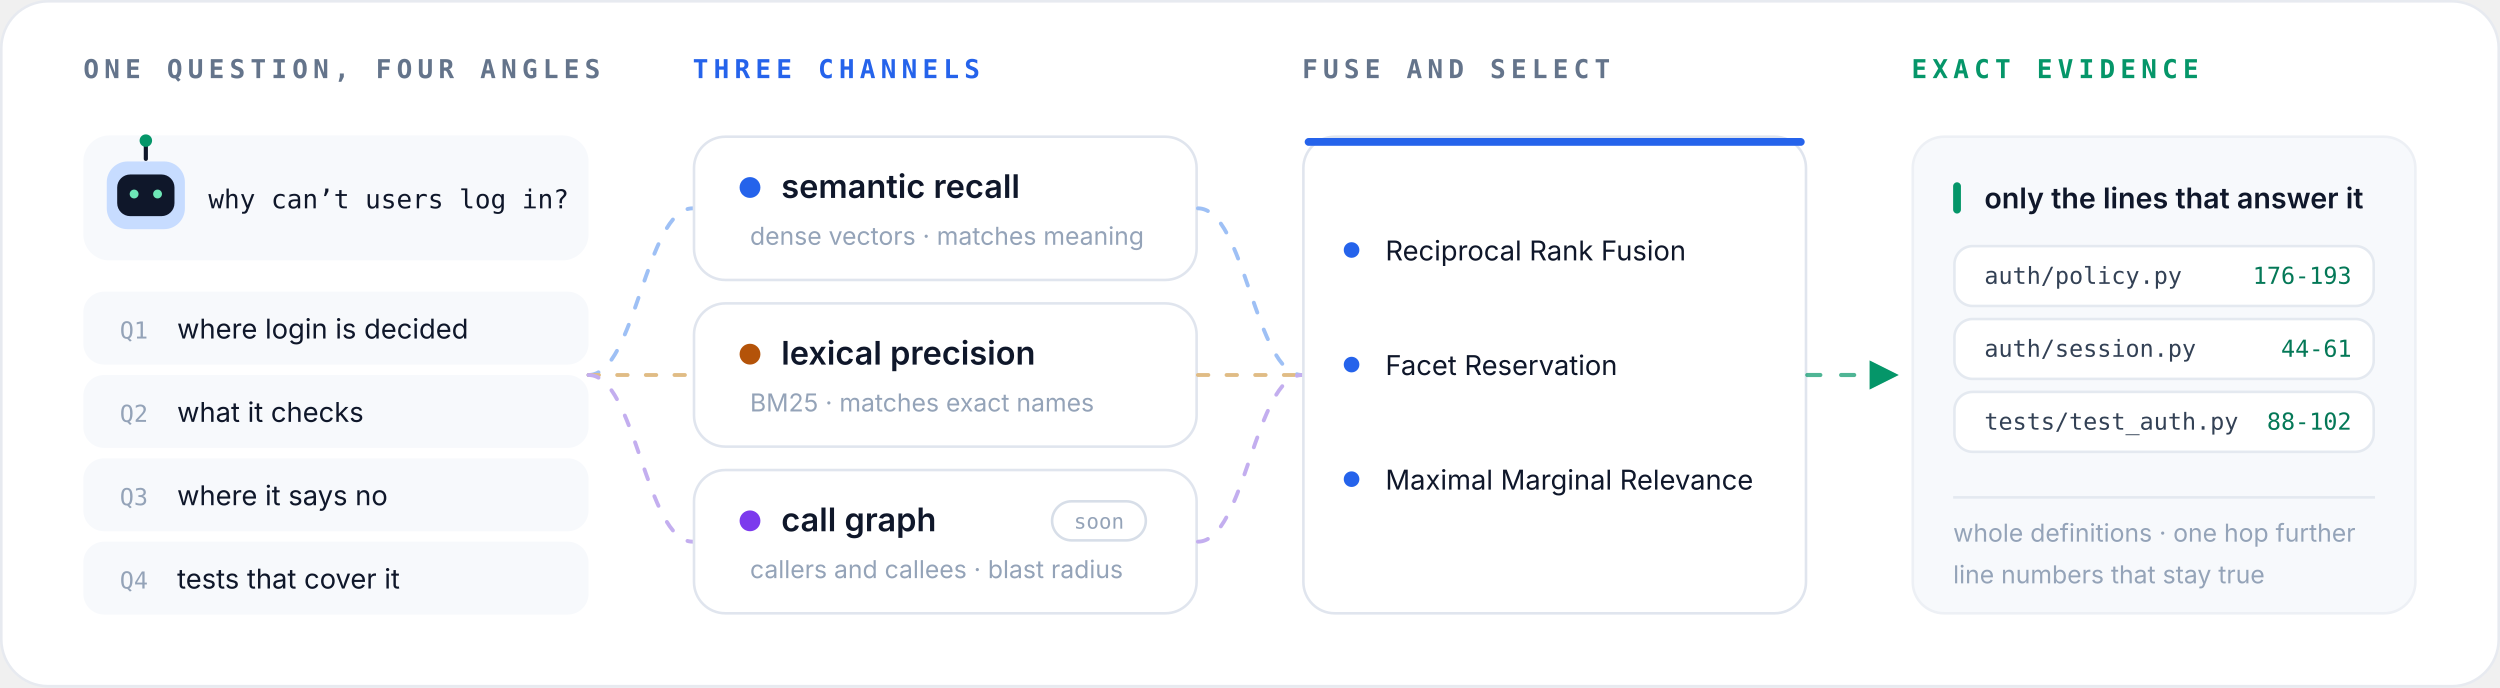
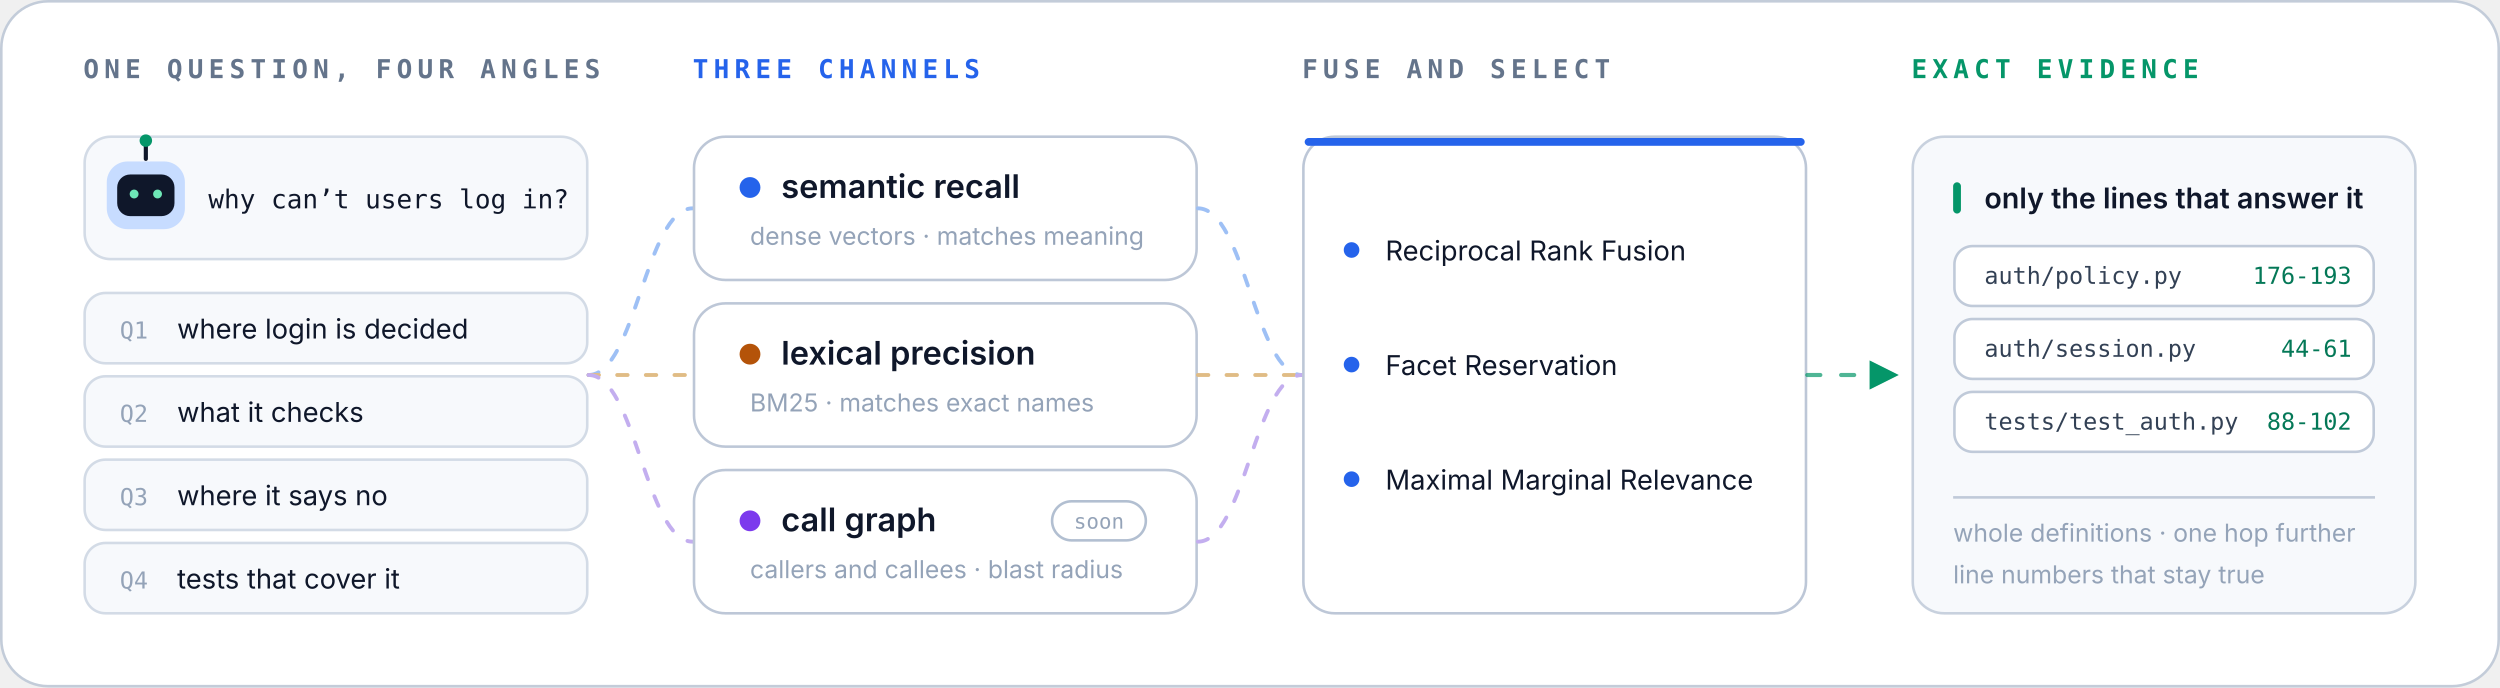
<svg xmlns="http://www.w3.org/2000/svg" viewBox="0 0 960 264" width="960" height="264" role="img" aria-label="An agent asks one plain question — why can't users log in — and Smritikosh turns it into four angles: where login is decided, what it checks, where it says no, and the tests that cover it. Each angle runs down three retrieval channels: semantic recall over dense vectors, lexical precision over BM25, and a call-graph channel that is not yet implemented. The rankings are combined by Reciprocal Rank Fusion, Facet Reservation, and Maximal Marginal Relevance, and what survives comes back as a short list of exact line ranges such as auth/policy.py 176-193 — whole definitions plus one hop further, with line numbers that stay true.">
  <defs>
    <marker id="hr-arrow" viewBox="0 0 10 10" refX="9" refY="5" markerWidth="7" markerHeight="7" orient="auto">
      <path d="M0 0 L10 5 L0 10 z" fill="#059669" />
    </marker>
    <style>
      .sans{font-family:Inter,-apple-system,BlinkMacSystemFont,"Segoe UI",Roboto,Helvetica,Arial,sans-serif}
      .mono{font-family:"JetBrains Mono",ui-monospace,SFMono-Regular,Menlo,Consolas,monospace}
      .cap{font-size:10px;letter-spacing:.2em;font-weight:700}
      .ink{fill:#0F172A}
      .mut{fill:#64748B}
      .faint{fill:#94A3B8}

      .flow  { animation: hr-dash 2.2s linear infinite; }
      .flow2 { animation: hr-dash 1.7s linear infinite; }
      @keyframes hr-dash { to { stroke-dashoffset:-22 } }

      .scan  { animation: hr-scan 2.6s ease-in-out infinite; }
      @keyframes hr-scan { 0%,100% { opacity:.3 } 50% { opacity:1 } }

      .blink { animation: hr-blink 4.4s ease-in-out infinite; transform-box:fill-box; transform-origin:center; }
      @keyframes hr-blink { 0%,88%,100% { transform:scaleY(1) } 92% { transform:scaleY(.12) } }

      .beat  { animation: hr-beat 1.4s ease-in-out infinite; transform-box:fill-box; transform-origin:center; }
      @keyframes hr-beat { 0%,100% { transform:scale(1) } 50% { transform:scale(1.35) } }

      @media (prefers-reduced-motion: reduce) {
        .flow,.flow2,.scan,.blink,.beat { animation:none }
      }
    </style>
  </defs>
-   <rect x="0.5" y="0.5" width="959" height="263" rx="18" fill="#FFFFFF" stroke="#E7EAF0" />
+   <rect x="0.5" y="0.5" width="959" height="263" rx="18" fill="#FFFFFF" stroke="#C3CCD9" />
  <g class="mono cap">
    <text x="32" y="30" fill="#64748B">ONE QUESTION, FOUR ANGLES</text>
    <text x="266" y="30" fill="#2563EB">THREE CHANNELS</text>
    <text x="500" y="30" fill="#64748B">FUSE AND SELECT</text>
    <text x="734" y="30" fill="#059669">EXACT EVIDENCE</text>
  </g>
-   <rect x="32" y="52" width="194" height="48" rx="10" fill="#F7F9FC" />
+   <rect x="32.5" y="52.5" width="193" height="47" rx="10" fill="#F7F9FC" stroke="#D3DBE6" />
  <g transform="translate(56,76)">
    <line x1="0" y1="-20" x2="0" y2="-15" stroke="#0F172A" stroke-width="1.6" stroke-linecap="round" />
    <circle class="beat" cx="0" cy="-22" r="2.4" fill="#059669" />
    <rect x="-15" y="-14" width="30" height="26" rx="8" fill="#C7DCFF" />
    <rect x="-11" y="-9" width="22" height="16" rx="5" fill="#0F172A" />
    <g fill="#6EE7B7" class="blink">
      <circle cx="-4.5" cy="-1.5" r="1.7" />
      <circle cx="4.5" cy="-1.5" r="1.7" />
    </g>
  </g>
  <text class="mono ink" x="80" y="80" font-size="10">why can’t users log in?</text>
  <g>
-     <rect x="32" y="112" width="194" height="28" rx="8" fill="#F7F9FC" />
+     <rect x="32.5" y="112.5" width="193" height="27" rx="8" fill="#F7F9FC" stroke="#D3DBE6" />
    <text class="mono faint" x="46" y="130" font-size="9">Q1</text>
    <text class="sans ink" x="68" y="130" font-size="10.5">where login is decided</text>
  </g>
  <g>
-     <rect x="32" y="144" width="194" height="28" rx="8" fill="#F7F9FC" />
+     <rect x="32.5" y="144.5" width="193" height="27" rx="8" fill="#F7F9FC" stroke="#D3DBE6" />
    <text class="mono faint" x="46" y="162" font-size="9">Q2</text>
    <text class="sans ink" x="68" y="162" font-size="10.5">what it checks</text>
  </g>
  <g>
-     <rect x="32" y="176" width="194" height="28" rx="8" fill="#F7F9FC" />
+     <rect x="32.5" y="176.5" width="193" height="27" rx="8" fill="#F7F9FC" stroke="#D3DBE6" />
    <text class="mono faint" x="46" y="194" font-size="9">Q3</text>
    <text class="sans ink" x="68" y="194" font-size="10.5">where it says no</text>
  </g>
  <g>
-     <rect x="32" y="208" width="194" height="28" rx="8" fill="#F7F9FC" />
+     <rect x="32.5" y="208.5" width="193" height="27" rx="8" fill="#F7F9FC" stroke="#D3DBE6" />
    <text class="mono faint" x="46" y="226" font-size="9">Q4</text>
    <text class="sans ink" x="68" y="226" font-size="10.5">tests that cover it</text>
  </g>
  <g fill="none" stroke-width="1.5" stroke-linecap="round" stroke-dasharray="4 7">
    <path class="flow" d="M226 144 C 244 144, 248 80, 266 80" stroke="#9EC0F5" />
    <path class="flow" d="M226 144 H 266" stroke="#E0BC85" style="animation-delay:.4s" />
    <path class="flow" d="M226 144 C 244 144, 248 208, 266 208" stroke="#C3AEEF" style="animation-delay:.8s" />
  </g>
-   <rect x="266.5" y="52.5" width="193" height="55" rx="12" fill="#FFFFFF" stroke="#E0E5EE" />
+   <rect x="266.5" y="52.5" width="193" height="55" rx="12" fill="#FFFFFF" stroke="#BDC7D7" />
  <circle cx="288" cy="72" r="4" fill="#2563EB" />
  <text class="sans ink" x="300" y="76" font-size="12.5" font-weight="600">semantic recall</text>
  <text class="sans faint" x="288" y="94" font-size="9.5">dense vectors · matches meaning</text>
-   <rect x="266.5" y="116.5" width="193" height="55" rx="12" fill="#FFFFFF" stroke="#E0E5EE" />
+   <rect x="266.5" y="116.5" width="193" height="55" rx="12" fill="#FFFFFF" stroke="#BDC7D7" />
  <circle cx="288" cy="136" r="4" fill="#B45309" />
  <text class="sans ink" x="300" y="140" font-size="12.5" font-weight="600">lexical precision</text>
  <text class="sans faint" x="288" y="158" font-size="9.5">BM25 · matches exact names</text>
-   <rect x="266.5" y="180.5" width="193" height="55" rx="12" fill="#FFFFFF" stroke="#E0E5EE" />
+   <rect x="266.5" y="180.5" width="193" height="55" rx="12" fill="#FFFFFF" stroke="#BDC7D7" />
  <circle cx="288" cy="200" r="4" fill="#7C3AED" />
  <text class="sans ink" x="300" y="204" font-size="12.5" font-weight="600">call graph</text>
-   <rect x="404" y="192.5" width="36" height="15" rx="7.5" fill="none" stroke="#D7DEE8" />
+   <rect x="404" y="192.5" width="36" height="15" rx="7.5" fill="none" stroke="#B2BFD1" />
  <text class="mono faint" x="422" y="203" font-size="8" text-anchor="middle">soon</text>
  <text class="sans faint" x="288" y="222" font-size="9.5">callers and callees · blast radius</text>
  <g fill="none" stroke-width="1.5" stroke-linecap="round" stroke-dasharray="4 7">
    <path class="flow" d="M460 80 C 478 80, 482 144, 500 144" stroke="#9EC0F5" style="animation-delay:.2s" />
    <path class="flow" d="M460 144 H 500" stroke="#E0BC85" style="animation-delay:.6s" />
    <path class="flow" d="M460 208 C 478 208, 482 144, 500 144" stroke="#C3AEEF" style="animation-delay:1s" />
  </g>
-   <rect x="500.5" y="52.5" width="193" height="183" rx="12" fill="#FFFFFF" stroke="#E0E5EE" />
+   <rect x="500.5" y="52.5" width="193" height="183" rx="12" fill="#FFFFFF" stroke="#BDC7D7" />
  <rect class="scan" x="501" y="53" width="192" height="3" rx="1.5" fill="#2563EB" />
  <circle cx="519" cy="96" r="3" fill="#2563EB" />
  <text class="sans ink" x="532" y="100" font-size="10.5">Reciprocal Rank Fusion</text>
  <circle cx="519" cy="140" r="3" fill="#2563EB" />
  <text class="sans ink" x="532" y="144" font-size="10.5">Facet Reservation</text>
  <circle cx="519" cy="184" r="3" fill="#2563EB" />
  <text class="sans ink" x="532" y="188" font-size="10.5">Maximal Marginal Relevance</text>
  <path class="flow2" d="M694 144 H 728" fill="none" stroke="#059669" stroke-opacity="0.7" stroke-width="1.6" stroke-linecap="round" stroke-dasharray="5 8" marker-end="url(#hr-arrow)" />
-   <rect x="734.5" y="52.5" width="193" height="183" rx="12" fill="#F7F9FC" stroke="#EDF0F5" />
+   <rect x="734.5" y="52.5" width="193" height="183" rx="12" fill="#F7F9FC" stroke="#C8D1DE" />
  <rect x="750" y="70" width="3" height="12" rx="1.5" fill="#059669" />
  <text class="sans ink" x="762" y="80" font-size="11" font-weight="600">only the lines that answer it</text>
  <g class="mono">
-     <rect x="750.5" y="94.5" width="161" height="23" rx="7" fill="#FFFFFF" stroke="#E4E9F0" />
+     <rect x="750.5" y="94.5" width="161" height="23" rx="7" fill="#FFFFFF" stroke="#C0CAD9" />
    <text x="762" y="109" font-size="9" fill="#334155">auth/policy.py</text>
    <text x="903" y="109" font-size="9" fill="#047857" text-anchor="end">176-193</text>
-     <rect x="750.5" y="122.5" width="161" height="23" rx="7" fill="#FFFFFF" stroke="#E4E9F0" />
+     <rect x="750.5" y="122.5" width="161" height="23" rx="7" fill="#FFFFFF" stroke="#C0CAD9" />
    <text x="762" y="137" font-size="9" fill="#334155">auth/session.py</text>
    <text x="903" y="137" font-size="9" fill="#047857" text-anchor="end">44-61</text>
-     <rect x="750.5" y="150.5" width="161" height="23" rx="7" fill="#FFFFFF" stroke="#E4E9F0" />
+     <rect x="750.5" y="150.5" width="161" height="23" rx="7" fill="#FFFFFF" stroke="#C0CAD9" />
    <text x="762" y="165" font-size="9" fill="#334155">tests/test_auth.py</text>
    <text x="903" y="165" font-size="9" fill="#047857" text-anchor="end">88-102</text>
  </g>
-   <line x1="750" y1="191" x2="912" y2="191" stroke="#E4E9F0" stroke-width="1" />
+   <line x1="750" y1="191" x2="912" y2="191" stroke="#C0CAD9" stroke-width="1" />
  <text class="sans faint" x="750" y="208" font-size="9.5">whole definitions · one hop further</text>
  <text class="sans faint" x="750" y="224" font-size="9.5">line numbers that stay true</text>
</svg>
